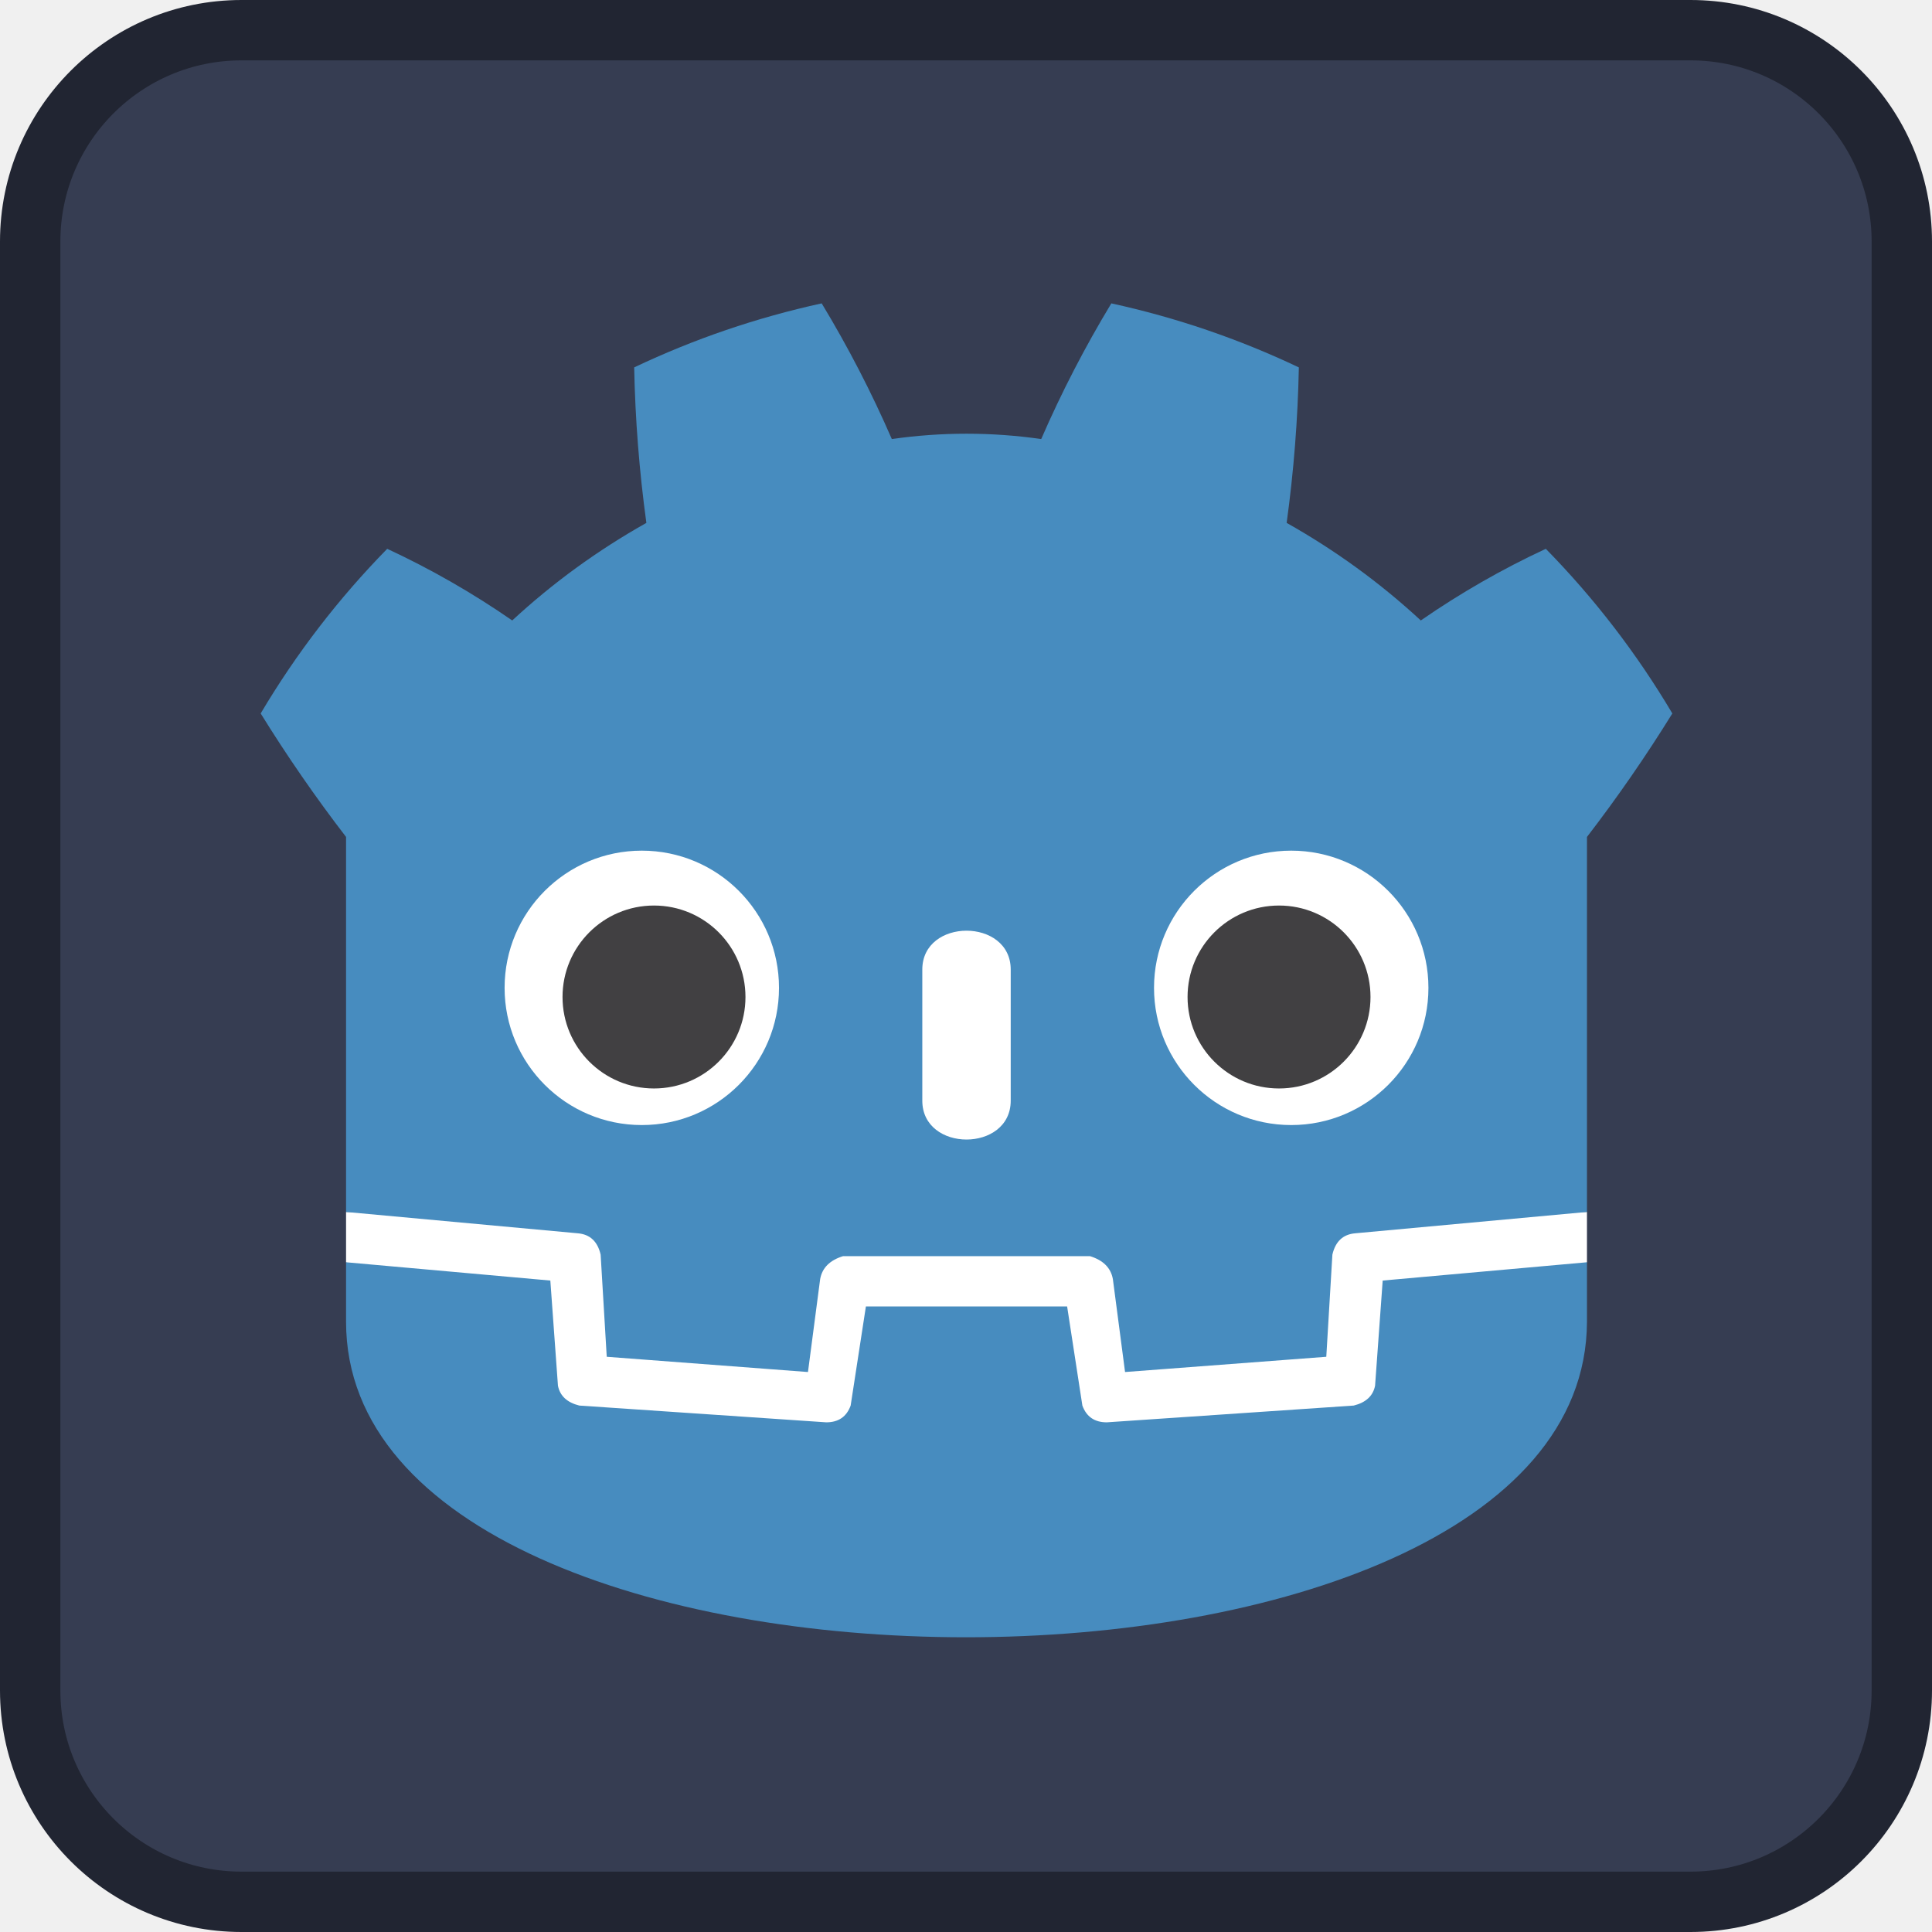
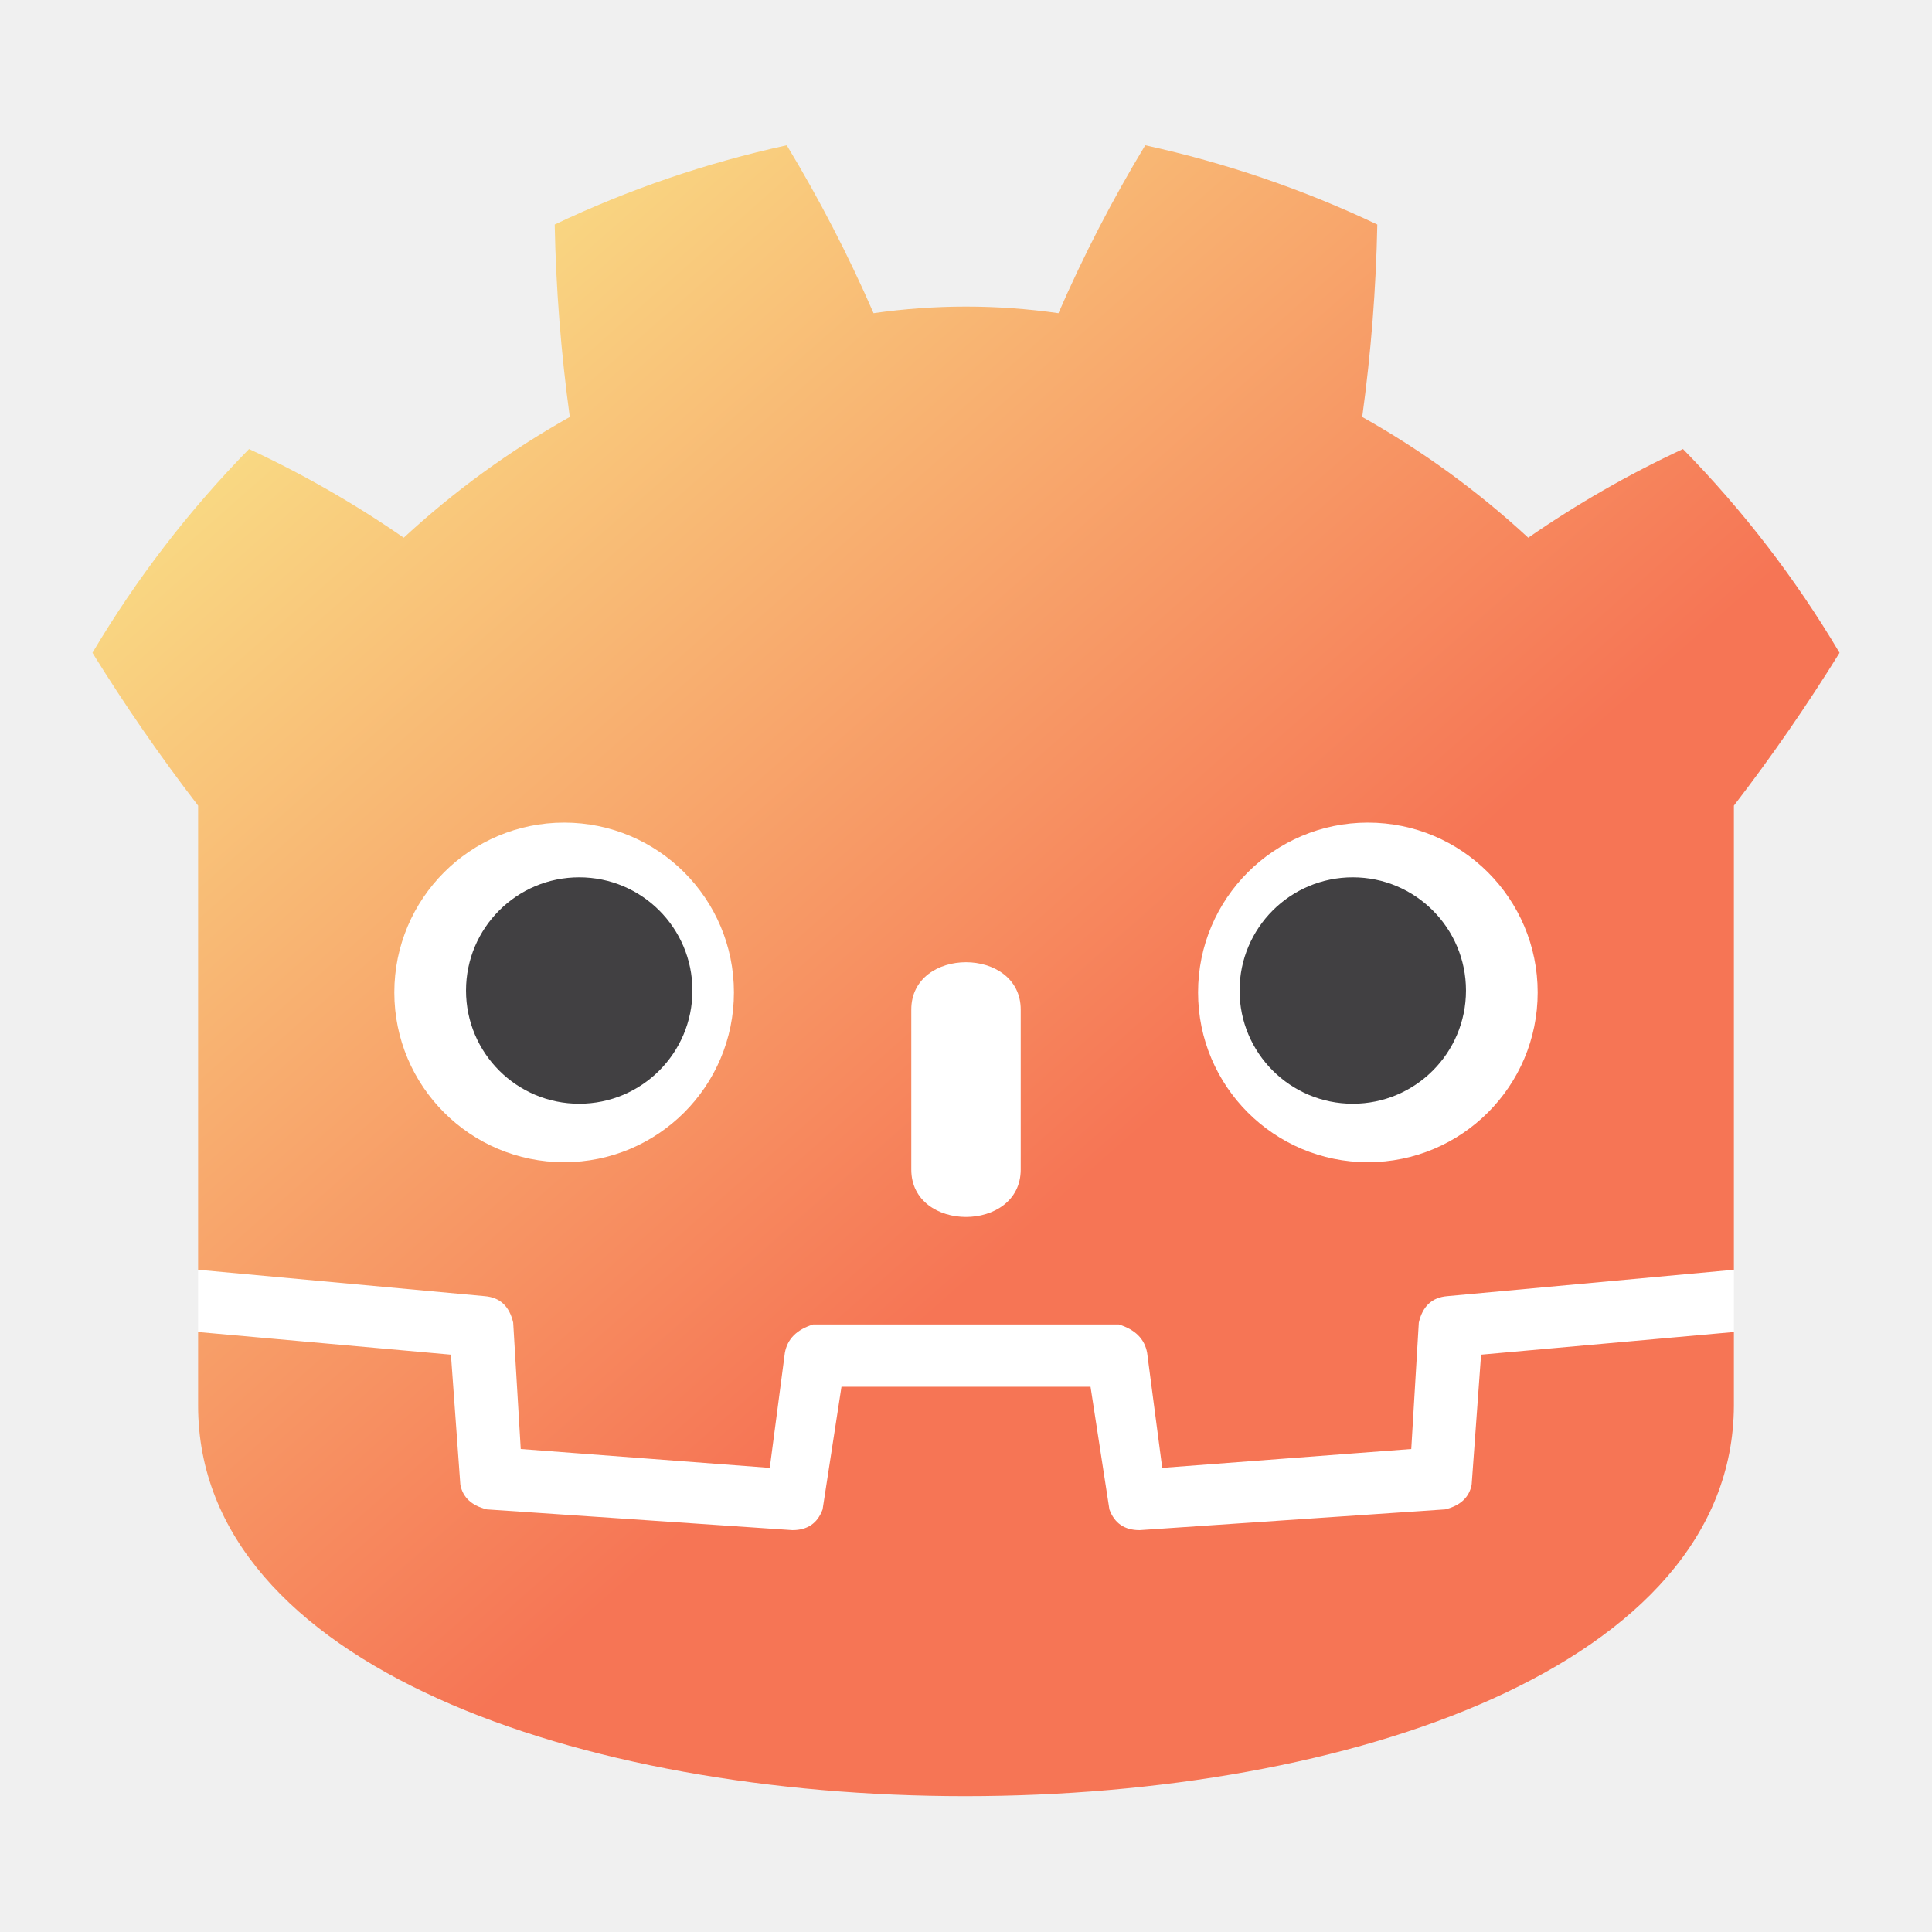
- <svg xmlns="http://www.w3.org/2000/svg" width="128" height="128">
-   <rect width="124" height="124" x="2" y="2" fill="#363d52" stroke="#212532" stroke-width="4" rx="14" />
-   <g fill="#fff" transform="translate(12.322 12.322)scale(.101)">
-     <path d="M105 673v33q407 354 814 0v-33z" />
-     <path fill="#478cbf" d="m105 673 152 14q12 1 15 14l4 67 132 10 8-61q2-11 15-15h162q13 4 15 15l8 61 132-10 4-67q3-13 15-14l152-14V427q30-39 56-81-35-59-83-108-43 20-82 47-40-37-88-64 7-51 8-102-59-28-123-42-26 43-46 89-49-7-98 0-20-46-46-89-64 14-123 42 1 51 8 102-48 27-88 64-39-27-82-47-48 49-83 108 26 42 56 81zm0 33v39c0 276 813 276 814 0v-39l-134 12-5 69q-2 10-14 13l-162 11q-12 0-16-11l-10-65H446l-10 65q-4 11-16 11l-162-11q-12-3-14-13l-5-69z" />
-     <path d="M483 600c0 34 58 34 58 0v-86c0-34-58-34-58 0z" />
-     <circle cx="725" cy="526" r="90" />
-     <circle cx="299" cy="526" r="90" />
-   </g>
-   <g fill="#414042" transform="translate(12.322 12.322)scale(.101)">
-     <circle cx="307" cy="532" r="60" />
-     <circle cx="717" cy="532" r="60" />
+ <svg xmlns="http://www.w3.org/2000/svg" xmlns:xlink="http://www.w3.org/1999/xlink" width="256" height="256">
+   <defs>
+     <linearGradient id="a">
+       <stop offset="0" style="stop-color:#faea8b;stop-opacity:1" />
+       <stop offset=".591" style="stop-color:#f67555;stop-opacity:1" />
+     </linearGradient>
+     <linearGradient xlink:href="#a" id="b" x1="156.098" x2="927.007" y1="76.98" y2="952.02" gradientTransform="scale(.25)" gradientUnits="userSpaceOnUse" />
+   </defs>
+   <path d="M26.25 168.25v8.25q101.75 88.5 203.5 0v-8.25z" style="fill:#fff;fill-opacity:1;stroke-width:1" />
+   <path fill="#478cbf" d="m26.25 168.25 38 3.5q3 .25 3.75 3.5L69 192l33 2.5 2-15.25q.5-2.75 3.75-3.75h40.5q3.25 1 3.75 3.75l2 15.25 33-2.5 1-16.75q.75-3.25 3.75-3.5l38-3.5v-61.5q7.5-9.75 14-20.25Q235 71.75 223 59.5q-10.75 5-20.5 11.75-10-9.25-22-16 1.75-12.75 2-25.5-14.75-7-30.75-10.5-6.5 10.75-11.5 22.25-12.25-1.75-24.5 0-5-11.5-11.5-22.25-16 3.5-30.75 10.5.25 12.75 2 25.5-12 6.75-22 16Q43.75 64.5 33 59.5q-12 12.25-20.75 27 6.5 10.5 14 20.25zm0 8.25v9.75c0 69 203.25 69 203.5 0v-9.75l-33.5 3-1.25 17.25q-.5 2.5-3.5 3.25l-40.5 2.75q-3 0-4-2.75l-2.5-16.25h-33L109 200q-1 2.75-4 2.75L64.5 200q-3-.75-3.5-3.25l-1.25-17.25Z" style="fill:url(#b);fill-opacity:1;stroke-width:1" />
+   <path d="M120.75 154.968c0 8.376 14.5 8.376 14.5 0v-21.186c0-8.376-14.5-8.376-14.5 0z" style="fill:#fff;fill-opacity:1;stroke-width:1" />
+   <circle cx="181.25" cy="131.5" r="22.5" style="fill:#fff;fill-opacity:1;stroke-width:1" />
+   <circle cx="74.75" cy="131.5" r="22.5" style="fill:#fff;fill-opacity:1;stroke-width:1" />
+   <g fill="#414042" style="stroke-width:4" transform="scale(.25)">
+     <circle cx="307" cy="525" r="60" style="stroke-width:4" />
+     <circle cx="717" cy="525" r="60" style="stroke-width:4" />
  </g>
</svg>
